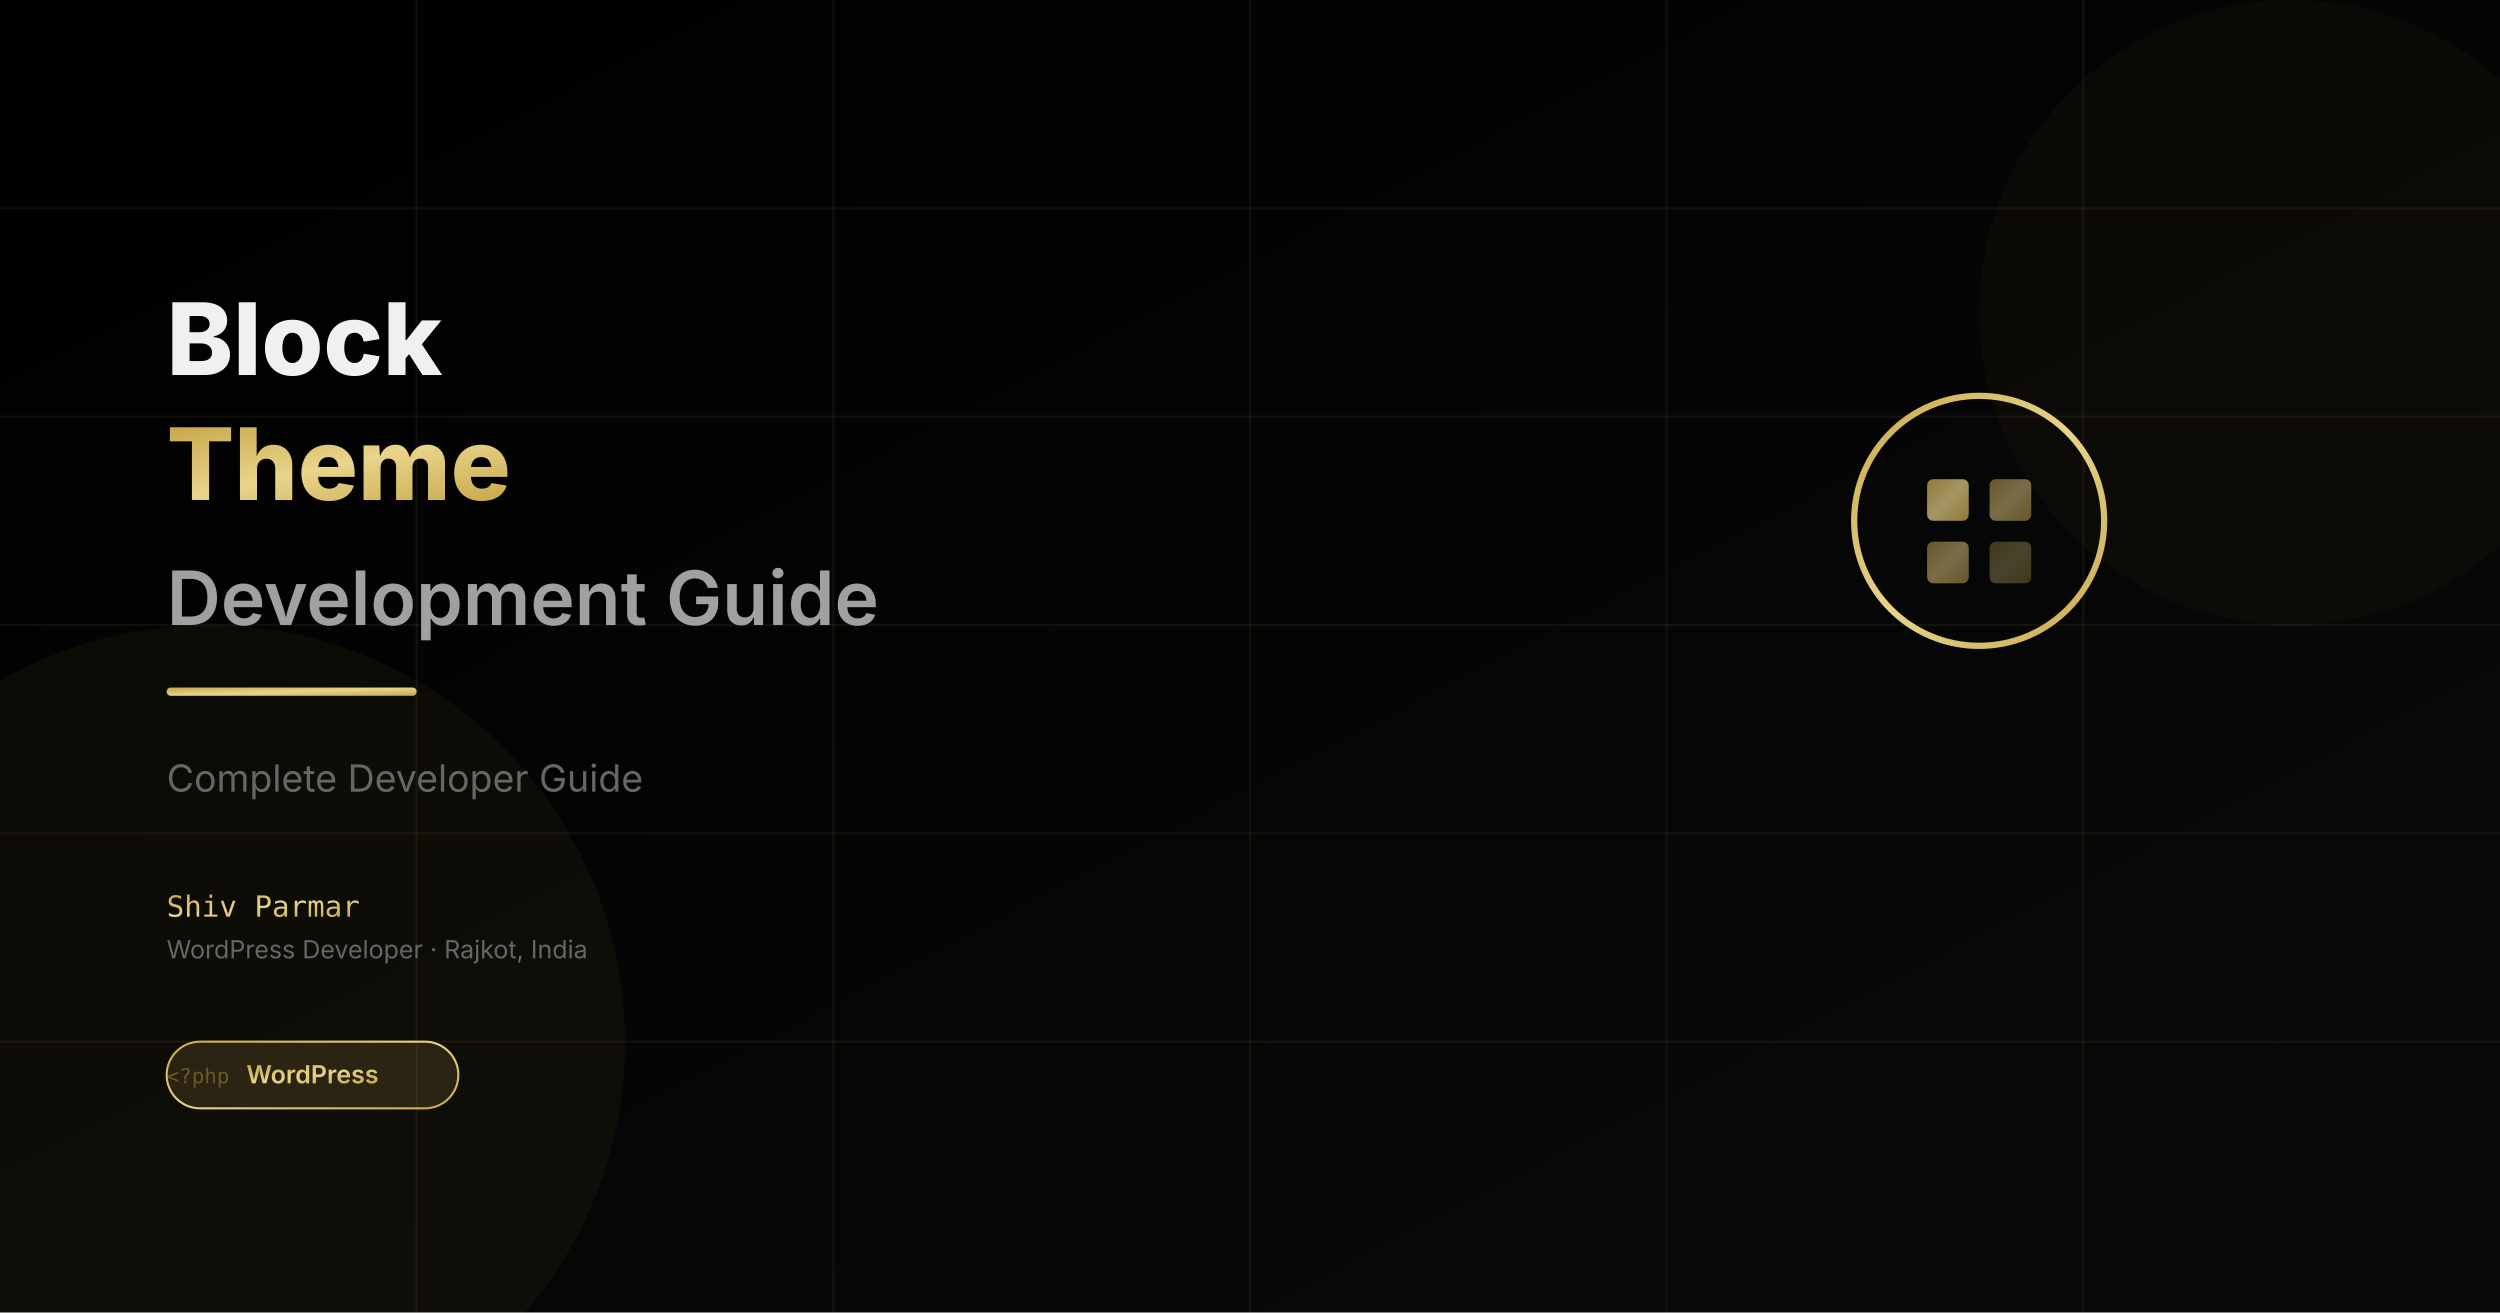
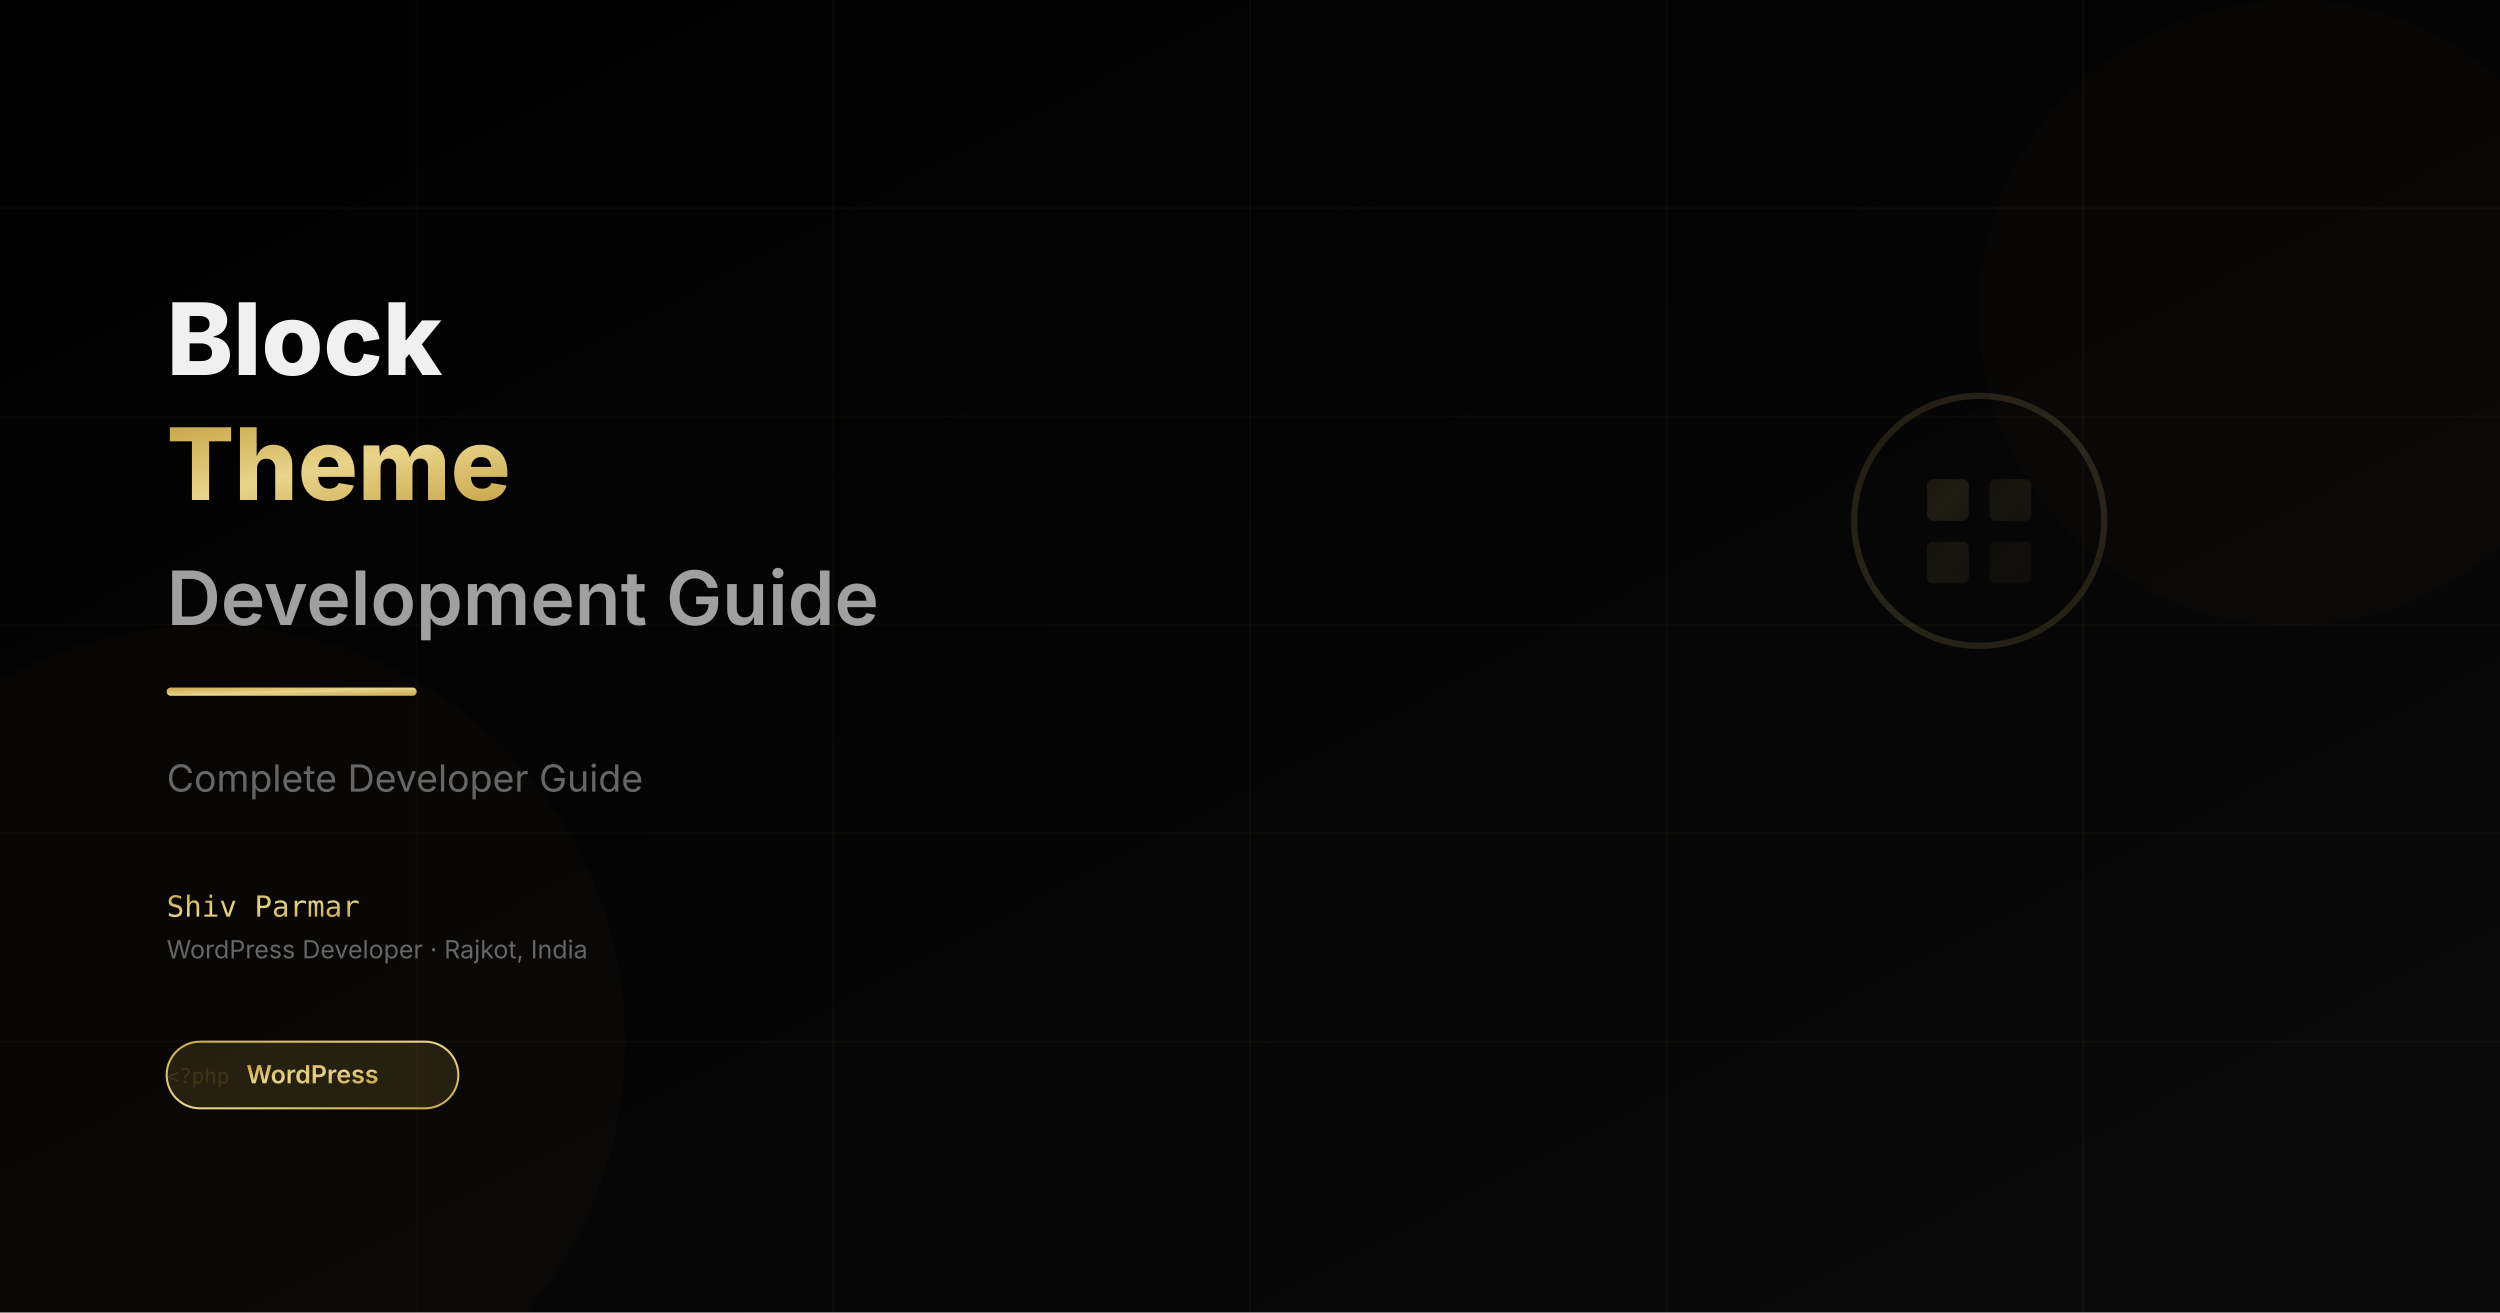
<svg xmlns="http://www.w3.org/2000/svg" width="1200" height="630" viewBox="0 0 1200 630">
  <defs>
    <linearGradient id="goldGrad" x1="0%" y1="0%" x2="100%" y2="100%">
      <stop offset="0%" style="stop-color:#c9a84c;stop-opacity:1" />
      <stop offset="50%" style="stop-color:#e8d48b;stop-opacity:1" />
      <stop offset="100%" style="stop-color:#c9a84c;stop-opacity:1" />
    </linearGradient>
    <linearGradient id="darkGrad" x1="0%" y1="0%" x2="100%" y2="100%">
      <stop offset="0%" style="stop-color:#000000;stop-opacity:1" />
      <stop offset="100%" style="stop-color:#0a0a0a;stop-opacity:1" />
    </linearGradient>
    <filter id="glow">
      <feGaussianBlur stdDeviation="3" result="coloredBlur" />
      <feMerge>
        <feMergeNode in="coloredBlur" />
        <feMergeNode in="SourceGraphic" />
      </feMerge>
    </filter>
  </defs>
  <rect width="1200" height="630" fill="url(#darkGrad)" />
-   <circle cx="100" cy="500" r="200" fill="rgba(201,168,76,0.05)" />
-   <circle cx="1100" cy="150" r="150" fill="rgba(201,168,76,0.03)" />
-   <g stroke="rgba(201,168,76,0.08)" stroke-width="1" fill="none">
+   <circle cx="100" cy="500" r="200" fill="rgba(201,168,76,0.02)" />
+   <circle cx="1100" cy="150" r="150" fill="rgba(201,168,76,0.015)" />
+   <g stroke="rgba(201,168,76,0.03)" stroke-width="1" fill="none">
    <line x1="0" y1="100" x2="1200" y2="100" />
    <line x1="0" y1="200" x2="1200" y2="200" />
    <line x1="0" y1="300" x2="1200" y2="300" />
    <line x1="0" y1="400" x2="1200" y2="400" />
    <line x1="0" y1="500" x2="1200" y2="500" />
    <line x1="200" y1="0" x2="200" y2="630" />
    <line x1="400" y1="0" x2="400" y2="630" />
    <line x1="600" y1="0" x2="600" y2="630" />
    <line x1="800" y1="0" x2="800" y2="630" />
    <line x1="1000" y1="0" x2="1000" y2="630" />
  </g>
-   <g transform="translate(900, 200)">
+   <g transform="translate(900, 200)" opacity="0.15">
    <circle cx="50" cy="50" r="60" fill="none" stroke="url(#goldGrad)" stroke-width="3" />
    <rect x="25" y="30" width="20" height="20" rx="3" fill="url(#goldGrad)" opacity="0.7" />
    <rect x="55" y="30" width="20" height="20" rx="3" fill="url(#goldGrad)" opacity="0.5" />
    <rect x="25" y="60" width="20" height="20" rx="3" fill="url(#goldGrad)" opacity="0.5" />
    <rect x="55" y="60" width="20" height="20" rx="3" fill="url(#goldGrad)" opacity="0.3" />
  </g>
  <text x="80" y="180" font-family="Inter, -apple-system, sans-serif" font-size="48" font-weight="800" fill="#f0f0f0">Block</text>
  <text x="80" y="240" font-family="Inter, -apple-system, sans-serif" font-size="48" font-weight="800" fill="url(#goldGrad)">Theme</text>
  <text x="80" y="300" font-family="Inter, -apple-system, sans-serif" font-size="36" font-weight="600" fill="#a0a0a0">Development Guide</text>
  <rect x="80" y="330" width="120" height="4" rx="2" fill="url(#goldGrad)" />
  <text x="80" y="380" font-family="Inter, -apple-system, sans-serif" font-size="18" fill="#666666">Complete Developer Guide</text>
  <text x="80" y="440" font-family="JetBrains Mono, monospace" font-size="14" fill="url(#goldGrad)">Shiv Parmar</text>
  <text x="80" y="460" font-family="Inter, -apple-system, sans-serif" font-size="12" fill="#666666">WordPress Developer · Rajkot, India</text>
  <rect x="80" y="500" width="140" height="32" rx="16" fill="rgba(201,168,76,0.15)" stroke="url(#goldGrad)" stroke-width="1" />
  <text x="150" y="520" font-family="Inter, -apple-system, sans-serif" font-size="12" font-weight="600" fill="url(#goldGrad)" text-anchor="middle">WordPress</text>
-   <g transform="translate(80, 520)" opacity="0.4">
+   <g transform="translate(80, 520)" opacity="0.15">
    <text font-family="JetBrains Mono, monospace" font-size="10" fill="#c9a84c">&lt;?php</text>
  </g>
</svg>
